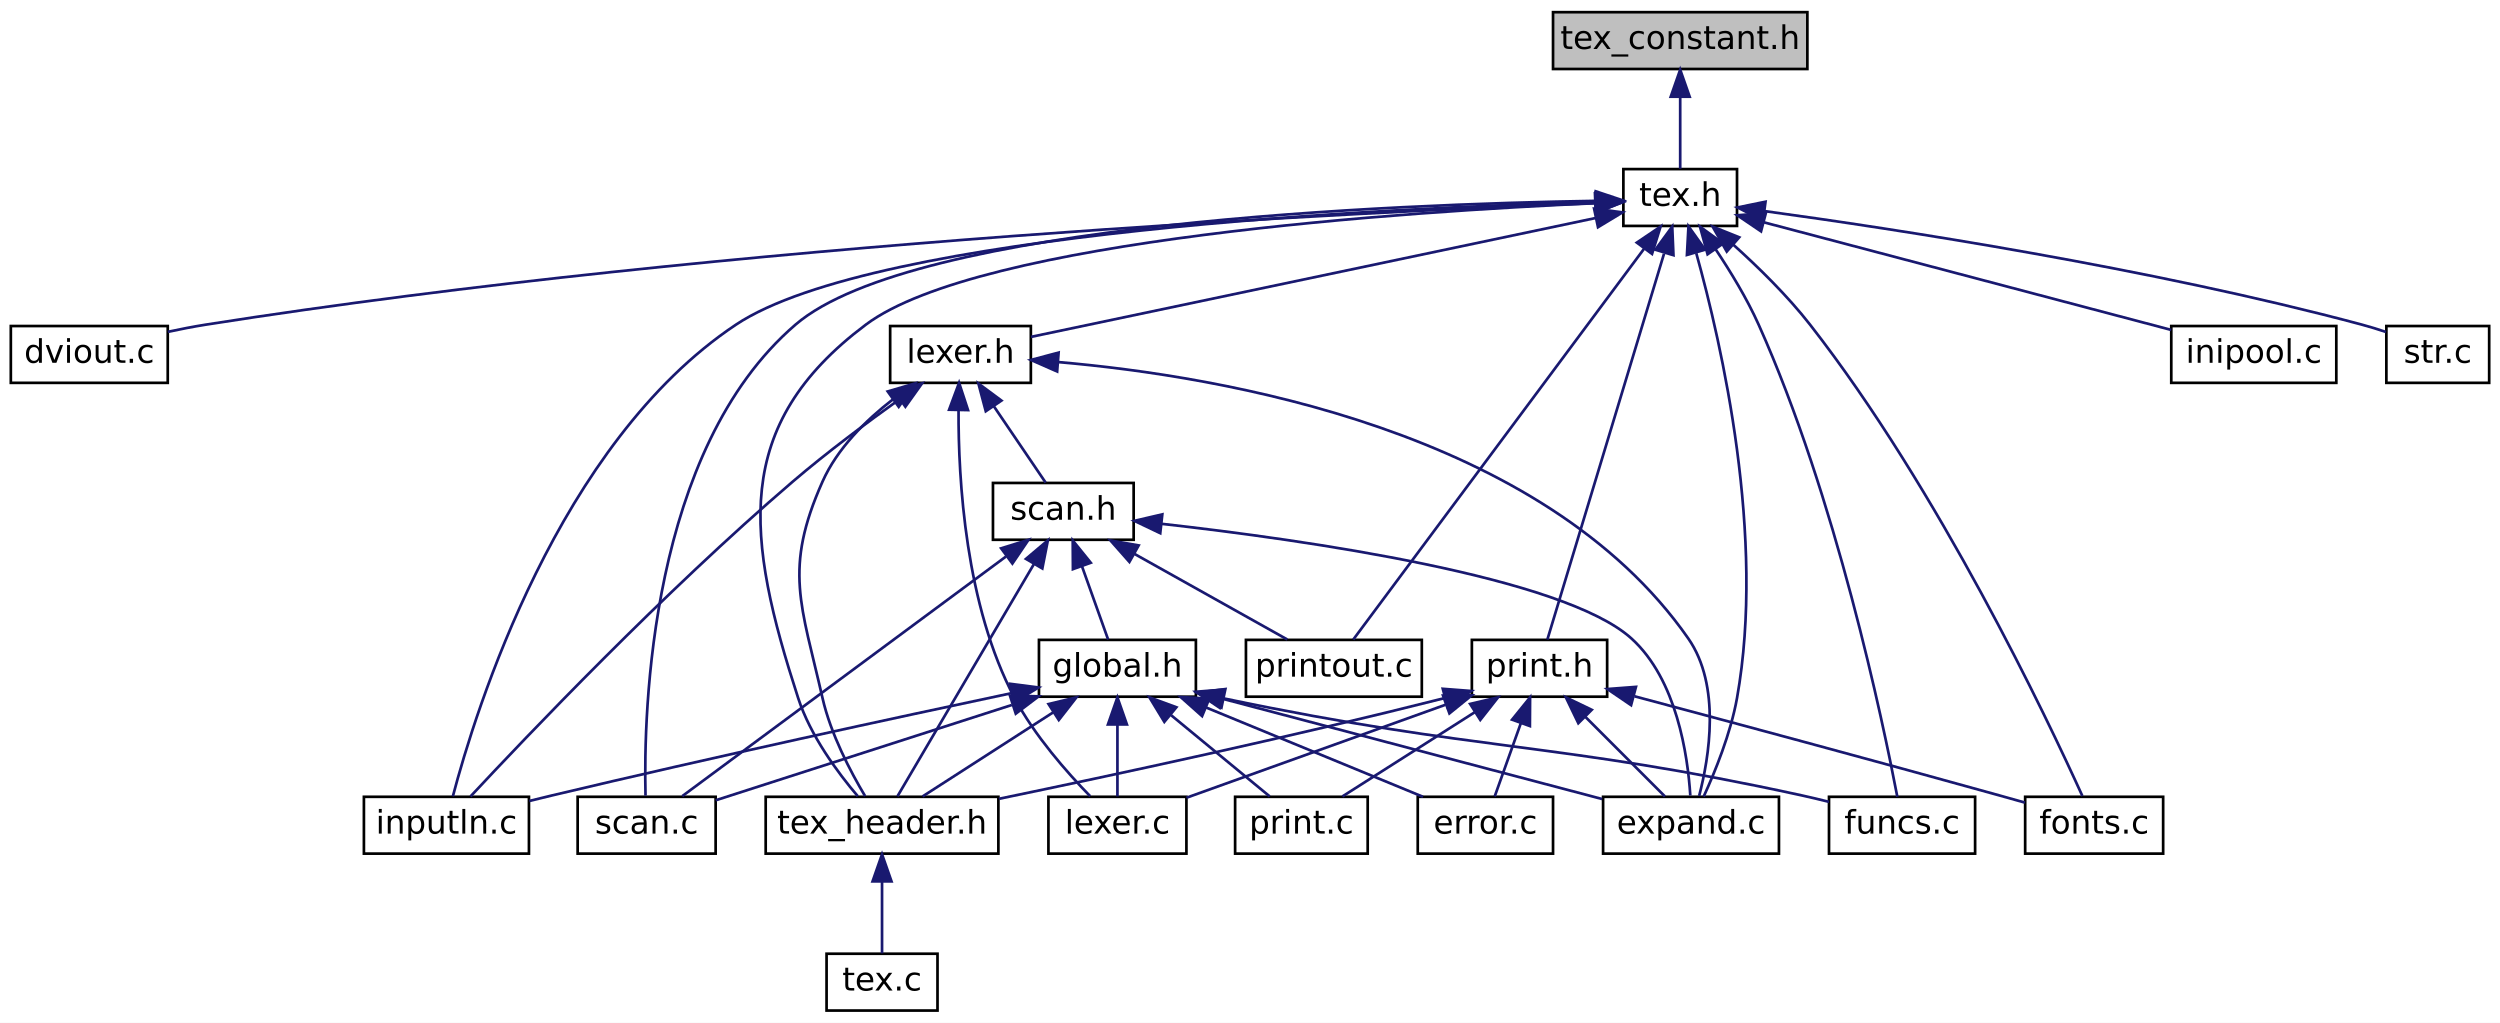
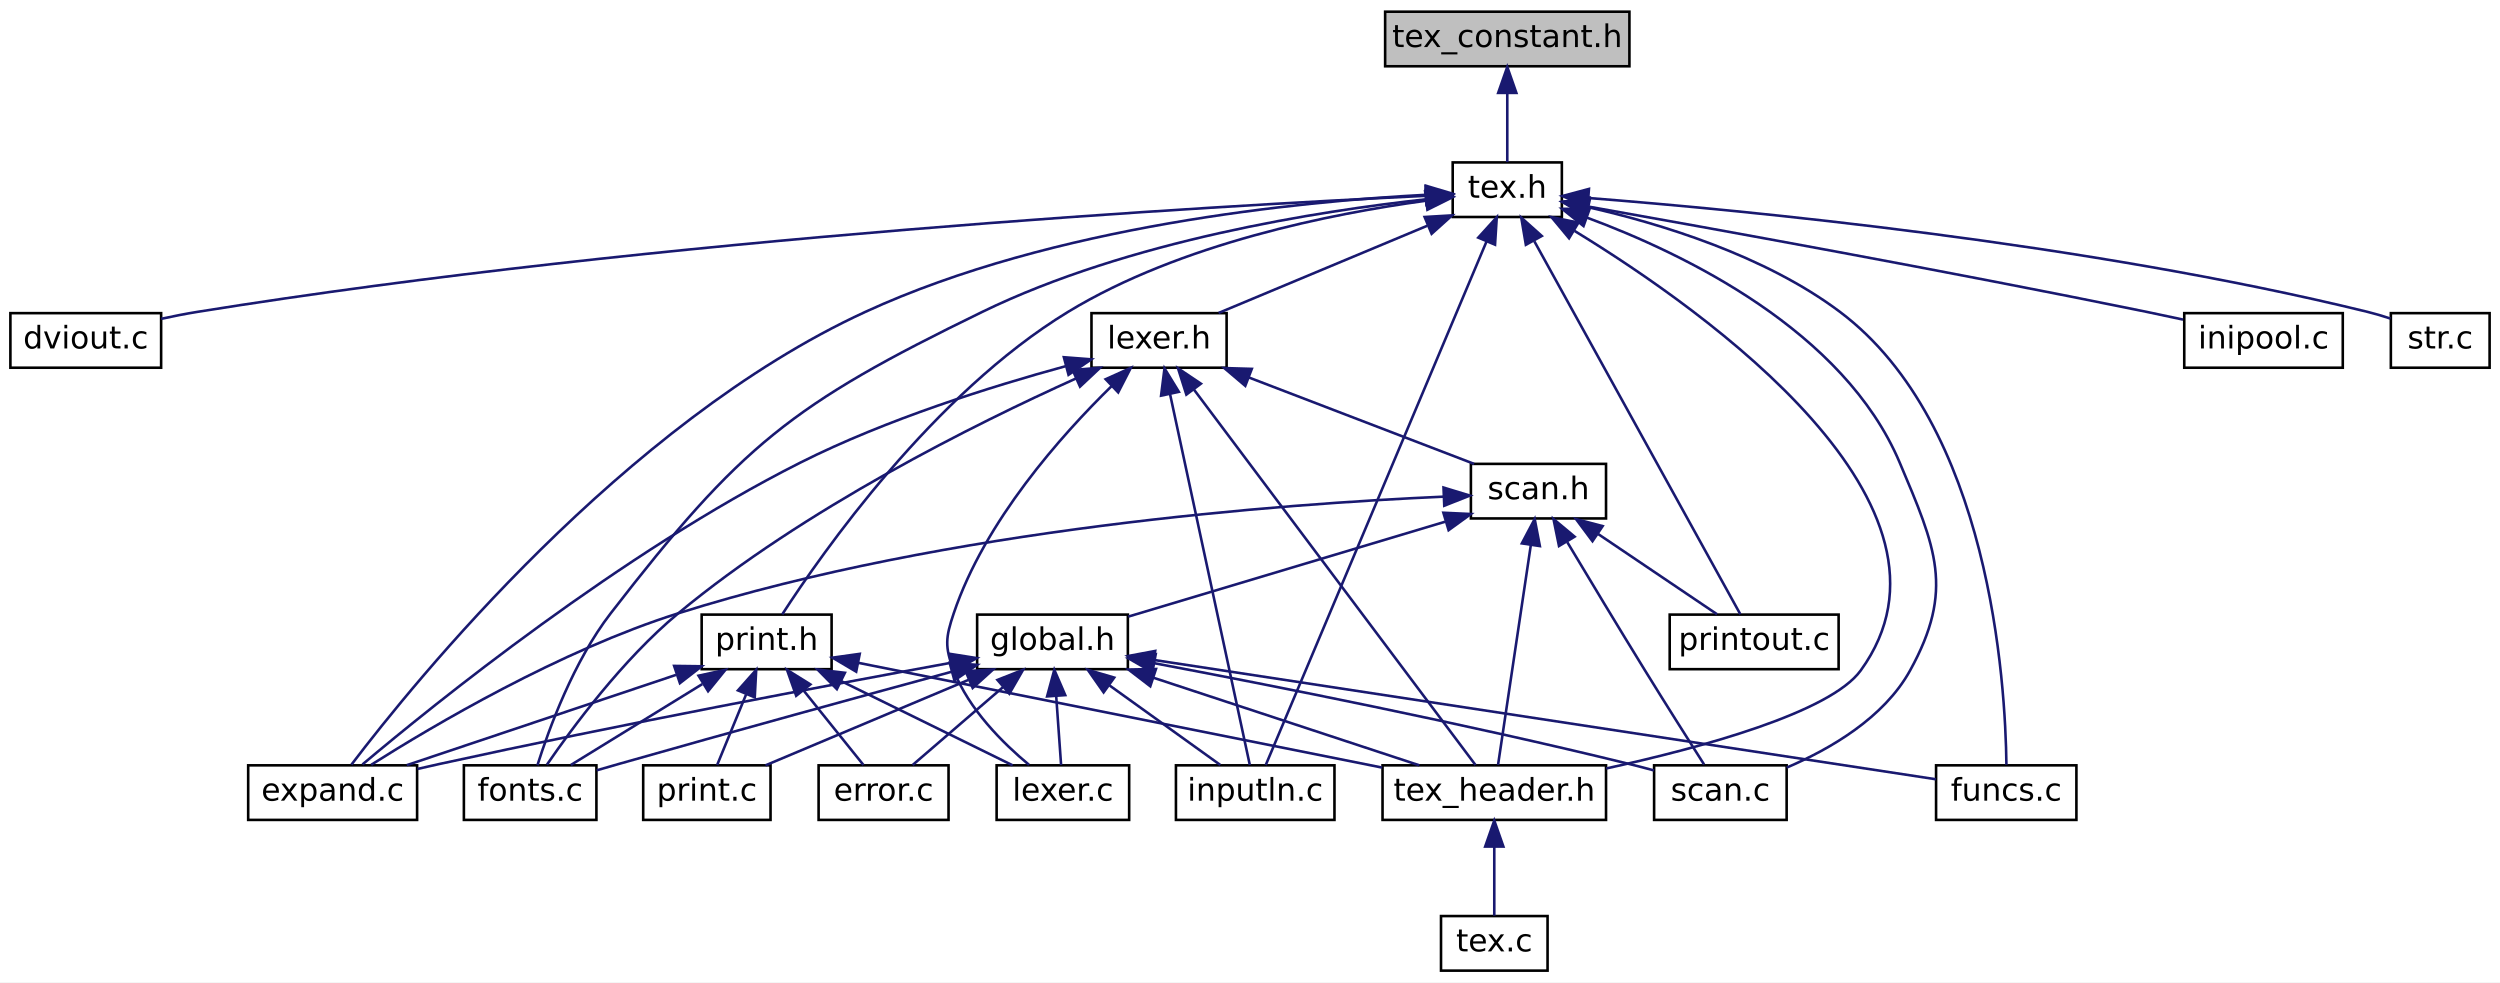
- <svg xmlns="http://www.w3.org/2000/svg" xmlns:xlink="http://www.w3.org/1999/xlink" width="924pt" height="378pt" viewBox="0.00 0.00 924.00 378.00">
+ <svg xmlns="http://www.w3.org/2000/svg" xmlns:xlink="http://www.w3.org/1999/xlink" width="962pt" height="378pt" viewBox="0.00 0.00 962.00 378.00">
  <g id="graph0" class="graph" transform="scale(1 1) rotate(0) translate(4 374)">
-     <polygon fill="white" stroke="transparent" points="-4,4 -4,-374 920,-374 920,4 -4,4" />
+     <polygon fill="white" stroke="transparent" points="-4,4 -4,-374 958,-374 958,4 -4,4" />
    <g id="node1" class="node">
      <g id="a_node1">
        <a xlink:title=" ">
-           <polygon fill="#bfbfbf" stroke="black" points="570,-348.5 570,-369.5 664,-369.5 664,-348.5 570,-348.5" />
-           <text text-anchor="middle" x="617" y="-355.9" font-family="DejaVuSans" font-size="12.00">tex_constant.h</text>
+           <polygon fill="#bfbfbf" stroke="black" points="529,-348.5 529,-369.5 623,-369.5 623,-348.5 529,-348.5" />
+           <text text-anchor="middle" x="576" y="-355.9" font-family="DejaVuSans" font-size="12.00">tex_constant.h</text>
        </a>
      </g>
    </g>
    <g id="node2" class="node">
      <g id="a_node2">
        <a xlink:href="tex_8h.html" target="_top" xlink:title=" ">
-           <polygon fill="white" stroke="black" points="596,-290.5 596,-311.5 638,-311.5 638,-290.5 596,-290.5" />
-           <text text-anchor="middle" x="617" y="-297.9" font-family="DejaVuSans" font-size="12.00">tex.h</text>
+           <polygon fill="white" stroke="black" points="555,-290.5 555,-311.5 597,-311.5 597,-290.5 555,-290.5" />
+           <text text-anchor="middle" x="576" y="-297.9" font-family="DejaVuSans" font-size="12.00">tex.h</text>
        </a>
      </g>
    </g>
    <g id="edge1" class="edge">
-       <path fill="none" stroke="midnightblue" d="M617,-338.16C617,-329.16 617,-318.92 617,-311.64" />
-       <polygon fill="midnightblue" stroke="midnightblue" points="613.5,-338.25 617,-348.25 620.5,-338.25 613.5,-338.25" />
+       <path fill="none" stroke="midnightblue" d="M576,-338.16C576,-329.16 576,-318.92 576,-311.64" />
+       <polygon fill="midnightblue" stroke="midnightblue" points="572.5,-338.25 576,-348.25 579.5,-338.25 572.5,-338.25" />
    </g>
    <g id="node3" class="node">
      <g id="a_node3">
        <a xlink:href="dviout_8c.html" target="_top" xlink:title=" ">
          <polygon fill="white" stroke="black" points="0,-232.5 0,-253.5 58,-253.5 58,-232.5 0,-232.5" />
          <text text-anchor="middle" x="29" y="-239.9" font-family="DejaVuSans" font-size="12.00">dviout.c</text>
        </a>
      </g>
    </g>
    <g id="edge2" class="edge">
-       <path fill="none" stroke="midnightblue" d="M585.71,-298.94C501.95,-295.76 265.87,-284.56 72,-254 67.46,-253.28 62.68,-252.35 58.03,-251.35" />
-       <polygon fill="midnightblue" stroke="midnightblue" points="585.7,-302.44 595.83,-299.31 585.96,-295.45 585.7,-302.44" />
+       <path fill="none" stroke="midnightblue" d="M544.42,-298.63C464.75,-294.84 249.29,-282.57 72,-254 67.46,-253.27 62.69,-252.33 58.04,-251.32" />
+       <polygon fill="midnightblue" stroke="midnightblue" points="544.59,-302.14 554.74,-299.11 544.92,-295.15 544.59,-302.14" />
    </g>
    <g id="node4" class="node">
      <g id="a_node4">
        <a xlink:href="lexer_8h.html" target="_top" xlink:title=" ">
-           <polygon fill="white" stroke="black" points="325,-232.5 325,-253.5 377,-253.5 377,-232.5 325,-232.5" />
-           <text text-anchor="middle" x="351" y="-239.9" font-family="DejaVuSans" font-size="12.00">lexer.h</text>
+           <polygon fill="white" stroke="black" points="416,-232.5 416,-253.5 468,-253.5 468,-232.5 416,-232.5" />
+           <text text-anchor="middle" x="442" y="-239.9" font-family="DejaVuSans" font-size="12.00">lexer.h</text>
        </a>
      </g>
    </g>
    <g id="edge3" class="edge">
-       <path fill="none" stroke="midnightblue" d="M585.84,-293.44C532.89,-282.29 426.32,-259.86 377.06,-249.49" />
-       <polygon fill="midnightblue" stroke="midnightblue" points="585.18,-296.88 595.68,-295.51 586.62,-290.03 585.18,-296.88" />
+       <path fill="none" stroke="midnightblue" d="M545.23,-287.14C520.76,-276.92 487.07,-262.84 464.93,-253.58" />
+       <polygon fill="midnightblue" stroke="midnightblue" points="544.19,-290.5 554.77,-291.13 546.89,-284.04 544.19,-290.5" />
    </g>
    <g id="node8" class="node">
      <g id="a_node8">
        <a xlink:href="expand_8c.html" target="_top" xlink:title=" ">
-           <polygon fill="white" stroke="black" points="588.5,-58.5 588.5,-79.5 653.5,-79.5 653.5,-58.5 588.5,-58.5" />
-           <text text-anchor="middle" x="621" y="-65.9" font-family="DejaVuSans" font-size="12.00">expand.c</text>
-         </a>
-       </g>
-     </g>
-     <g id="edge30" class="edge">
-       <path fill="none" stroke="midnightblue" d="M622.94,-280.42C632.37,-246.67 648.63,-175.43 638,-116 635.66,-102.93 629.86,-88.7 625.68,-79.59" />
-       <polygon fill="midnightblue" stroke="midnightblue" points="619.49,-279.78 620.06,-290.36 626.21,-281.73 619.49,-279.78" />
+           <polygon fill="white" stroke="black" points="91.5,-58.5 91.5,-79.5 156.5,-79.5 156.5,-58.5 91.5,-58.5" />
+           <text text-anchor="middle" x="124" y="-65.9" font-family="DejaVuSans" font-size="12.00">expand.c</text>
+         </a>
+       </g>
+     </g>
+     <g id="edge32" class="edge">
+       <path fill="none" stroke="midnightblue" d="M544.64,-299.04C496.25,-296.5 401.39,-287.3 329,-254 236.02,-211.23 155.24,-111.39 131.24,-79.78" />
+       <polygon fill="midnightblue" stroke="midnightblue" points="544.64,-302.54 554.79,-299.51 544.97,-295.55 544.64,-302.54" />
    </g>
    <g id="node9" class="node">
      <g id="a_node9">
-         <a xlink:href="funcs_8c.html" target="_top" xlink:title=" ">
-           <polygon fill="white" stroke="black" points="672,-58.5 672,-79.5 726,-79.5 726,-58.5 672,-58.5" />
-           <text text-anchor="middle" x="699" y="-65.9" font-family="DejaVuSans" font-size="12.00">funcs.c</text>
-         </a>
-       </g>
-     </g>
-     <g id="edge32" class="edge">
-       <path fill="none" stroke="midnightblue" d="M630.11,-281.84C635.59,-273.64 641.68,-263.64 646,-254 674.56,-190.3 691.93,-107.29 697.25,-79.52" />
-       <polygon fill="midnightblue" stroke="midnightblue" points="627.12,-280.02 624.31,-290.23 632.88,-284 627.12,-280.02" />
+         <a xlink:href="fonts_8c.html" target="_top" xlink:title=" ">
+           <polygon fill="white" stroke="black" points="174.5,-58.5 174.5,-79.5 225.5,-79.5 225.5,-58.5 174.5,-58.5" />
+           <text text-anchor="middle" x="200" y="-65.9" font-family="DejaVuSans" font-size="12.00">fonts.c</text>
+         </a>
+       </g>
+     </g>
+     <g id="edge33" class="edge">
+       <path fill="none" stroke="midnightblue" d="M544.72,-297.32C503.72,-292.84 430.41,-281.44 374,-254 300.41,-218.2 281.08,-202.73 231,-138 216.71,-119.53 207.19,-93.41 202.8,-79.54" />
+       <polygon fill="midnightblue" stroke="midnightblue" points="544.59,-300.83 554.9,-298.36 545.31,-293.86 544.59,-300.83" />
    </g>
    <g id="node10" class="node">
      <g id="a_node10">
+         <a xlink:href="funcs_8c.html" target="_top" xlink:title=" ">
+           <polygon fill="white" stroke="black" points="741,-58.5 741,-79.5 795,-79.5 795,-58.5 741,-58.5" />
+           <text text-anchor="middle" x="768" y="-65.9" font-family="DejaVuSans" font-size="12.00">funcs.c</text>
+         </a>
+       </g>
+     </g>
+     <g id="edge34" class="edge">
+       <path fill="none" stroke="midnightblue" d="M607.25,-294.24C634.83,-287.96 675.04,-275.76 704,-254 761.86,-210.51 767.71,-111.15 768.07,-79.72" />
+       <polygon fill="midnightblue" stroke="midnightblue" points="606.39,-290.85 597.34,-296.37 607.85,-297.69 606.39,-290.85" />
+     </g>
+     <g id="node11" class="node">
+       <g id="a_node11">
        <a xlink:href="inputln_8c.html" target="_top" xlink:title=" ">
-           <polygon fill="white" stroke="black" points="130.5,-58.5 130.5,-79.5 191.5,-79.5 191.5,-58.5 130.5,-58.5" />
-           <text text-anchor="middle" x="161" y="-65.9" font-family="DejaVuSans" font-size="12.00">inputln.c</text>
-         </a>
-       </g>
-     </g>
-     <g id="edge34" class="edge">
-       <path fill="none" stroke="midnightblue" d="M585.51,-299.34C509.75,-297.21 319.75,-288.47 268,-254 202.18,-210.16 171.63,-111.04 163.38,-79.69" />
-       <polygon fill="midnightblue" stroke="midnightblue" points="585.74,-302.85 595.83,-299.61 585.92,-295.85 585.74,-302.85" />
-     </g>
-     <g id="node13" class="node">
-       <g id="a_node13">
-         <a xlink:href="scan_8c.html" target="_top" xlink:title=" ">
-           <polygon fill="white" stroke="black" points="209.5,-58.5 209.5,-79.5 260.5,-79.5 260.5,-58.5 209.5,-58.5" />
-           <text text-anchor="middle" x="235" y="-65.9" font-family="DejaVuSans" font-size="12.00">scan.c</text>
+           <polygon fill="white" stroke="black" points="448.5,-58.5 448.5,-79.5 509.5,-79.5 509.5,-58.5 448.5,-58.5" />
+           <text text-anchor="middle" x="479" y="-65.9" font-family="DejaVuSans" font-size="12.00">inputln.c</text>
        </a>
      </g>
    </g>
    <g id="edge36" class="edge">
-       <path fill="none" stroke="midnightblue" d="M585.48,-299.76C512.34,-298.57 333.94,-291.77 290,-254 236.15,-207.71 233.83,-111.07 234.58,-79.91" />
-       <polygon fill="midnightblue" stroke="midnightblue" points="585.84,-303.27 595.89,-299.91 585.93,-296.27 585.84,-303.27" />
+       <path fill="none" stroke="midnightblue" d="M568.04,-281.13C548.32,-234.38 497.76,-114.48 483.06,-79.63" />
+       <polygon fill="midnightblue" stroke="midnightblue" points="564.84,-282.56 571.96,-290.41 571.29,-279.84 564.84,-282.56" />
    </g>
    <g id="node14" class="node">
      <g id="a_node14">
+         <a xlink:href="scan_8c.html" target="_top" xlink:title=" ">
+           <polygon fill="white" stroke="black" points="632.5,-58.5 632.5,-79.5 683.5,-79.5 683.5,-58.5 632.5,-58.5" />
+           <text text-anchor="middle" x="658" y="-65.9" font-family="DejaVuSans" font-size="12.00">scan.c</text>
+         </a>
+       </g>
+     </g>
+     <g id="edge38" class="edge">
+       <path fill="none" stroke="midnightblue" d="M606.54,-290.3C644.11,-276.4 705.56,-246.73 727,-196 740.86,-163.21 748.2,-147.17 731,-116 720.94,-97.77 700.28,-85.77 683.5,-78.62" />
+       <polygon fill="midnightblue" stroke="midnightblue" points="605.34,-287.01 597.09,-293.65 607.68,-293.61 605.34,-287.01" />
+     </g>
+     <g id="node15" class="node">
+       <g id="a_node15">
        <a xlink:href="tex__header_8h.html" target="_top" xlink:title=" ">
-           <polygon fill="white" stroke="black" points="279,-58.5 279,-79.5 365,-79.5 365,-58.5 279,-58.5" />
-           <text text-anchor="middle" x="322" y="-65.9" font-family="DejaVuSans" font-size="12.00">tex_header.h</text>
-         </a>
-       </g>
-     </g>
-     <g id="edge38" class="edge">
-       <path fill="none" stroke="midnightblue" d="M585.48,-298.88C517.16,-295.88 358.15,-285.61 316,-254 266.13,-216.61 271.76,-175.29 291,-116 295.52,-102.08 305.6,-88.47 313.04,-79.71" />
-       <polygon fill="midnightblue" stroke="midnightblue" points="585.5,-302.39 595.64,-299.3 585.79,-295.39 585.5,-302.39" />
-     </g>
-     <g id="node16" class="node">
-       <g id="a_node16">
-         <a xlink:href="printout_8c.html" target="_top" xlink:title=" ">
-           <polygon fill="white" stroke="black" points="456.5,-116.5 456.5,-137.5 521.5,-137.5 521.5,-116.5 456.5,-116.5" />
-           <text text-anchor="middle" x="489" y="-123.9" font-family="DejaVuSans" font-size="12.00">printout.c</text>
-         </a>
-       </g>
-     </g>
-     <g id="edge35" class="edge">
-       <path fill="none" stroke="midnightblue" d="M603.67,-282.09C576.78,-245.95 516.84,-165.41 496.17,-137.63" />
-       <polygon fill="midnightblue" stroke="midnightblue" points="600.97,-284.33 609.75,-290.26 606.59,-280.15 600.97,-284.33" />
+           <polygon fill="white" stroke="black" points="528,-58.5 528,-79.5 614,-79.5 614,-58.5 528,-58.5" />
+           <text text-anchor="middle" x="571" y="-65.9" font-family="DejaVuSans" font-size="12.00">tex_header.h</text>
+         </a>
+       </g>
+     </g>
+     <g id="edge40" class="edge">
+       <path fill="none" stroke="midnightblue" d="M601.86,-285.16C652.91,-253.97 757.9,-179.26 712,-116 700.28,-99.85 651.06,-86.39 614.05,-78.29" />
+       <polygon fill="midnightblue" stroke="midnightblue" points="599.78,-282.32 593,-290.47 603.38,-288.33 599.78,-282.32" />
    </g>
    <g id="node17" class="node">
      <g id="a_node17">
-         <a xlink:href="print_8h.html" target="_top" xlink:title=" ">
-           <polygon fill="white" stroke="black" points="540,-116.5 540,-137.5 590,-137.5 590,-116.5 540,-116.5" />
-           <text text-anchor="middle" x="565" y="-123.9" font-family="DejaVuSans" font-size="12.00">print.h</text>
-         </a>
-       </g>
-     </g>
-     <g id="edge23" class="edge">
-       <path fill="none" stroke="midnightblue" d="M611.02,-280.21C599.84,-243.24 576.17,-164.94 567.91,-137.63" />
-       <polygon fill="midnightblue" stroke="midnightblue" points="607.81,-281.7 614.06,-290.26 614.51,-279.67 607.81,-281.7" />
+         <a xlink:href="printout_8c.html" target="_top" xlink:title=" ">
+           <polygon fill="white" stroke="black" points="638.5,-116.5 638.5,-137.5 703.5,-137.5 703.5,-116.5 638.5,-116.5" />
+           <text text-anchor="middle" x="671" y="-123.9" font-family="DejaVuSans" font-size="12.00">printout.c</text>
+         </a>
+       </g>
+     </g>
+     <g id="edge37" class="edge">
+       <path fill="none" stroke="midnightblue" d="M586.41,-281.16C606.6,-244.59 650.47,-165.17 665.68,-137.63" />
+       <polygon fill="midnightblue" stroke="midnightblue" points="583.15,-279.81 581.38,-290.26 589.28,-283.2 583.15,-279.81" />
    </g>
    <g id="node18" class="node">
      <g id="a_node18">
-         <a xlink:href="fonts_8c.html" target="_top" xlink:title=" ">
-           <polygon fill="white" stroke="black" points="744.5,-58.5 744.5,-79.5 795.5,-79.5 795.5,-58.5 744.5,-58.5" />
-           <text text-anchor="middle" x="770" y="-65.9" font-family="DejaVuSans" font-size="12.00">fonts.c</text>
-         </a>
-       </g>
-     </g>
-     <g id="edge31" class="edge">
-       <path fill="none" stroke="midnightblue" d="M636.61,-283.58C645.85,-275.27 656.65,-264.7 665,-254 712.52,-193.11 752.73,-108.3 765.65,-79.79" />
-       <polygon fill="midnightblue" stroke="midnightblue" points="634.21,-281.02 628.99,-290.24 638.82,-286.29 634.21,-281.02" />
+         <a xlink:href="print_8h.html" target="_top" xlink:title=" ">
+           <polygon fill="white" stroke="black" points="266,-116.5 266,-137.5 316,-137.5 316,-116.5 266,-116.5" />
+           <text text-anchor="middle" x="291" y="-123.9" font-family="DejaVuSans" font-size="12.00">print.h</text>
+         </a>
+       </g>
+     </g>
+     <g id="edge25" class="edge">
+       <path fill="none" stroke="midnightblue" d="M544.5,-296.73C508.91,-291.88 450.33,-280.34 407,-254 355.17,-222.49 312.28,-161.19 297,-137.58" />
+       <polygon fill="midnightblue" stroke="midnightblue" points="544.4,-300.24 554.76,-298.03 545.28,-293.3 544.4,-300.24" />
    </g>
    <g id="node19" class="node">
      <g id="a_node19">
        <a xlink:href="inipool_8c.html" target="_top" xlink:title=" ">
-           <polygon fill="white" stroke="black" points="798.5,-232.5 798.5,-253.5 859.5,-253.5 859.5,-232.5 798.5,-232.5" />
-           <text text-anchor="middle" x="829" y="-239.9" font-family="DejaVuSans" font-size="12.00">inipool.c</text>
-         </a>
-       </g>
-     </g>
-     <g id="edge33" class="edge">
-       <path fill="none" stroke="midnightblue" d="M647.92,-291.83C688.24,-281.18 758.36,-262.66 798.48,-252.06" />
-       <polygon fill="midnightblue" stroke="midnightblue" points="646.88,-288.49 638.1,-294.43 648.66,-295.26 646.88,-288.49" />
+           <polygon fill="white" stroke="black" points="836.5,-232.5 836.5,-253.5 897.5,-253.5 897.5,-232.5 836.5,-232.5" />
+           <text text-anchor="middle" x="867" y="-239.9" font-family="DejaVuSans" font-size="12.00">inipool.c</text>
+         </a>
+       </g>
+     </g>
+     <g id="edge35" class="edge">
+       <path fill="none" stroke="midnightblue" d="M607.2,-294.51C653.97,-286.21 744.99,-269.75 822,-254 826.55,-253.07 831.34,-252.05 836.04,-251.02" />
+       <polygon fill="midnightblue" stroke="midnightblue" points="606.34,-291.11 597.11,-296.3 607.56,-298 606.34,-291.11" />
    </g>
    <g id="node20" class="node">
      <g id="a_node20">
        <a xlink:href="str_8c.html" target="_top" xlink:title=" ">
-           <polygon fill="white" stroke="black" points="878,-232.5 878,-253.5 916,-253.5 916,-232.5 878,-232.5" />
-           <text text-anchor="middle" x="897" y="-239.9" font-family="DejaVuSans" font-size="12.00">str.c</text>
-         </a>
-       </g>
-     </g>
-     <g id="edge37" class="edge">
-       <path fill="none" stroke="midnightblue" d="M648.22,-295.97C696.2,-289.4 790.72,-274.97 869,-254 871.89,-253.23 874.91,-252.29 877.85,-251.3" />
-       <polygon fill="midnightblue" stroke="midnightblue" points="647.61,-292.52 638.16,-297.32 648.54,-299.45 647.61,-292.52" />
+           <polygon fill="white" stroke="black" points="916,-232.5 916,-253.5 954,-253.5 954,-232.5 916,-232.5" />
+           <text text-anchor="middle" x="935" y="-239.9" font-family="DejaVuSans" font-size="12.00">str.c</text>
+         </a>
+       </g>
+     </g>
+     <g id="edge39" class="edge">
+       <path fill="none" stroke="midnightblue" d="M607.39,-297.79C666.65,-293.15 798.79,-280.55 907,-254 909.91,-253.29 912.94,-252.38 915.88,-251.41" />
+       <polygon fill="midnightblue" stroke="midnightblue" points="606.9,-294.32 597.19,-298.57 607.43,-301.3 606.9,-294.32" />
    </g>
    <g id="node5" class="node">
      <g id="a_node5">
        <a xlink:href="scan_8h.html" target="_top" xlink:title=" ">
-           <polygon fill="white" stroke="black" points="363,-174.5 363,-195.5 415,-195.5 415,-174.5 363,-174.5" />
-           <text text-anchor="middle" x="389" y="-181.9" font-family="DejaVuSans" font-size="12.00">scan.h</text>
+           <polygon fill="white" stroke="black" points="562,-174.5 562,-195.5 614,-195.5 614,-174.5 562,-174.5" />
+           <text text-anchor="middle" x="588" y="-181.9" font-family="DejaVuSans" font-size="12.00">scan.h</text>
        </a>
      </g>
    </g>
    <g id="edge4" class="edge">
-       <path fill="none" stroke="midnightblue" d="M363.27,-223.92C369.65,-214.52 377.19,-203.4 382.46,-195.64" />
-       <polygon fill="midnightblue" stroke="midnightblue" points="360.34,-222.01 357.62,-232.25 366.13,-225.94 360.34,-222.01" />
-     </g>
-     <g id="edge19" class="edge">
-       <path fill="none" stroke="midnightblue" d="M387.18,-240.17C447.3,-234.97 566.42,-214.94 620,-138 632.14,-120.56 627.71,-94.03 624,-79.81" />
-       <polygon fill="midnightblue" stroke="midnightblue" points="386.72,-236.7 377.02,-240.96 387.26,-243.68 386.72,-236.7" />
+       <path fill="none" stroke="midnightblue" d="M476.44,-228.79C503.1,-218.56 539.38,-204.65 563.23,-195.5" />
+       <polygon fill="midnightblue" stroke="midnightblue" points="475.18,-225.52 467.1,-232.37 477.69,-232.06 475.18,-225.52" />
    </g>
    <g id="edge20" class="edge">
-       <path fill="none" stroke="midnightblue" d="M328.6,-226.53C316.55,-217.92 301.62,-206.8 289,-196 241.62,-155.45 190.15,-101.35 169.89,-79.63" />
-       <polygon fill="midnightblue" stroke="midnightblue" points="326.59,-229.4 336.78,-232.3 330.63,-223.68 326.59,-229.4" />
-     </g>
-     <g id="node11" class="node">
-       <g id="a_node11">
+       <path fill="none" stroke="midnightblue" d="M406,-233.08C377.47,-225.29 337.05,-212.63 304,-196 235.17,-161.36 162.89,-102.94 135.46,-79.83" />
+       <polygon fill="midnightblue" stroke="midnightblue" points="405.37,-236.54 415.94,-235.73 407.17,-229.77 405.37,-236.54" />
+     </g>
+     <g id="edge21" class="edge">
+       <path fill="none" stroke="midnightblue" d="M410.09,-228.39C371.39,-210.95 305.36,-178.13 257,-138 235.66,-120.29 216.15,-93.87 206.45,-79.74" />
+       <polygon fill="midnightblue" stroke="midnightblue" points="408.75,-231.62 419.31,-232.48 411.59,-225.22 408.75,-231.62" />
+     </g>
+     <g id="edge22" class="edge">
+       <path fill="none" stroke="midnightblue" d="M446.26,-222.21C454.21,-185.24 471.05,-106.94 476.93,-79.63" />
+       <polygon fill="midnightblue" stroke="midnightblue" points="442.78,-221.75 444.1,-232.26 449.62,-223.22 442.78,-221.75" />
+     </g>
+     <g id="node12" class="node">
+       <g id="a_node12">
        <a xlink:href="lexer_8c.html" target="_top" xlink:title=" ">
-           <polygon fill="white" stroke="black" points="383.5,-58.5 383.5,-79.5 434.5,-79.5 434.5,-58.5 383.5,-58.5" />
-           <text text-anchor="middle" x="409" y="-65.9" font-family="DejaVuSans" font-size="12.00">lexer.c</text>
-         </a>
-       </g>
-     </g>
-     <g id="edge21" class="edge">
-       <path fill="none" stroke="midnightblue" d="M350.28,-222.46C350.16,-196.59 352.82,-150.26 371,-116 378.38,-102.09 390.39,-88.48 398.93,-79.72" />
-       <polygon fill="midnightblue" stroke="midnightblue" points="346.79,-222.57 350.48,-232.5 353.78,-222.43 346.79,-222.57" />
-     </g>
-     <g id="edge22" class="edge">
-       <path fill="none" stroke="midnightblue" d="M326.03,-226.4C315.96,-218.62 305.45,-208.26 300,-196 285.55,-163.51 292.13,-150.67 300,-116 303.02,-102.7 310.36,-88.76 315.74,-79.76" />
-       <polygon fill="midnightblue" stroke="midnightblue" points="324.1,-229.32 334.26,-232.3 328.17,-223.63 324.1,-229.32" />
+           <polygon fill="white" stroke="black" points="379.5,-58.5 379.5,-79.5 430.5,-79.5 430.5,-58.5 379.5,-58.5" />
+           <text text-anchor="middle" x="405" y="-65.9" font-family="DejaVuSans" font-size="12.00">lexer.c</text>
+         </a>
+       </g>
+     </g>
+     <g id="edge23" class="edge">
+       <path fill="none" stroke="midnightblue" d="M423.76,-225.44C404.39,-206.5 374.96,-173.51 363,-138 359.88,-128.73 359.46,-125.12 363,-116 368.79,-101.08 381.92,-88.04 391.97,-79.69" />
+       <polygon fill="midnightblue" stroke="midnightblue" points="421.46,-228.08 431.12,-232.44 426.28,-223.01 421.46,-228.08" />
+     </g>
+     <g id="edge24" class="edge">
+       <path fill="none" stroke="midnightblue" d="M455.43,-224.09C482.53,-187.95 542.94,-107.41 563.77,-79.63" />
+       <polygon fill="midnightblue" stroke="midnightblue" points="452.51,-222.16 449.31,-232.26 458.11,-226.36 452.51,-222.16" />
    </g>
    <g id="node6" class="node">
      <g id="a_node6">
        <a xlink:href="global_8h.html" target="_top" xlink:title=" ">
-           <polygon fill="white" stroke="black" points="380,-116.5 380,-137.5 438,-137.5 438,-116.5 380,-116.5" />
-           <text text-anchor="middle" x="409" y="-123.9" font-family="DejaVuSans" font-size="12.00">global.h</text>
+           <polygon fill="white" stroke="black" points="372,-116.5 372,-137.5 430,-137.5 430,-116.5 372,-116.5" />
+           <text text-anchor="middle" x="401" y="-123.9" font-family="DejaVuSans" font-size="12.00">global.h</text>
        </a>
      </g>
    </g>
    <g id="edge5" class="edge">
-       <path fill="none" stroke="midnightblue" d="M395.88,-164.75C399.14,-155.61 402.9,-145.08 405.56,-137.64" />
-       <polygon fill="midnightblue" stroke="midnightblue" points="392.55,-163.65 392.48,-174.25 399.14,-166.01 392.55,-163.65" />
-     </g>
-     <g id="edge15" class="edge">
-       <path fill="none" stroke="midnightblue" d="M425.3,-180.4C478.45,-174.42 573.86,-160.8 599,-138 615.73,-122.83 619.79,-94.86 620.74,-79.96" />
-       <polygon fill="midnightblue" stroke="midnightblue" points="424.83,-176.93 415.27,-181.49 425.59,-183.89 424.83,-176.93" />
+       <path fill="none" stroke="midnightblue" d="M552.06,-173.24C516.6,-162.62 463.06,-146.59 430.16,-136.73" />
+       <polygon fill="midnightblue" stroke="midnightblue" points="551.41,-176.7 562,-176.21 553.42,-169.99 551.41,-176.7" />
+     </g>
+     <g id="edge16" class="edge">
+       <path fill="none" stroke="midnightblue" d="M551.55,-182.89C489.63,-180.14 360.57,-170.65 257,-138 211.49,-123.65 162.69,-94.8 138.84,-79.71" />
+       <polygon fill="midnightblue" stroke="midnightblue" points="551.46,-186.39 561.6,-183.3 551.75,-179.4 551.46,-186.39" />
+     </g>
+     <g id="edge18" class="edge">
+       <path fill="none" stroke="midnightblue" d="M599.1,-165.36C607.3,-151.66 618.75,-132.62 629,-116 636.73,-103.46 645.81,-89.12 651.72,-79.84" />
+       <polygon fill="midnightblue" stroke="midnightblue" points="595.9,-163.9 593.78,-174.28 601.91,-167.49 595.9,-163.9" />
+     </g>
+     <g id="edge19" class="edge">
+       <path fill="none" stroke="midnightblue" d="M585.06,-164.25C581.38,-139.58 575.23,-98.35 572.45,-79.69" />
+       <polygon fill="midnightblue" stroke="midnightblue" points="581.61,-164.91 586.55,-174.28 588.54,-163.87 581.61,-164.91" />
    </g>
    <g id="edge17" class="edge">
-       <path fill="none" stroke="midnightblue" d="M367.82,-168.32C335.51,-144.4 274.83,-99.49 248.15,-79.74" />
-       <polygon fill="midnightblue" stroke="midnightblue" points="366.02,-171.34 376.13,-174.48 370.18,-165.71 366.02,-171.34" />
-     </g>
-     <g id="edge18" class="edge">
-       <path fill="none" stroke="midnightblue" d="M378.17,-165.57C363.77,-141.08 338.86,-98.69 327.7,-79.69" />
-       <polygon fill="midnightblue" stroke="midnightblue" points="375.2,-167.43 383.29,-174.28 381.24,-163.89 375.2,-167.43" />
-     </g>
-     <g id="edge16" class="edge">
-       <path fill="none" stroke="midnightblue" d="M415.21,-169.32C433.07,-159.32 456.22,-146.36 471.78,-137.64" />
-       <polygon fill="midnightblue" stroke="midnightblue" points="413.43,-166.31 406.42,-174.25 416.85,-172.41 413.43,-166.31" />
+       <path fill="none" stroke="midnightblue" d="M610.99,-168.49C625.63,-158.61 644.14,-146.12 656.71,-137.64" />
+       <polygon fill="midnightblue" stroke="midnightblue" points="608.79,-165.75 602.46,-174.25 612.7,-171.55 608.79,-165.75" />
    </g>
    <g id="node7" class="node">
      <g id="a_node7">
        <a xlink:href="error_8c.html" target="_top" xlink:title=" ">
-           <polygon fill="white" stroke="black" points="520,-58.5 520,-79.5 570,-79.5 570,-58.5 520,-58.5" />
-           <text text-anchor="middle" x="545" y="-65.9" font-family="DejaVuSans" font-size="12.00">error.c</text>
+           <polygon fill="white" stroke="black" points="311,-58.5 311,-79.5 361,-79.5 361,-58.5 311,-58.5" />
+           <text text-anchor="middle" x="336" y="-65.9" font-family="DejaVuSans" font-size="12.00">error.c</text>
        </a>
      </g>
    </g>
    <g id="edge6" class="edge">
-       <path fill="none" stroke="midnightblue" d="M441.74,-112.52C466.51,-102.32 499.91,-88.57 521.93,-79.5" />
-       <polygon fill="midnightblue" stroke="midnightblue" points="440.29,-109.33 432.38,-116.37 442.96,-115.8 440.29,-109.33" />
+       <path fill="none" stroke="midnightblue" d="M382.02,-109.65C370.71,-99.91 356.75,-87.88 347.19,-79.64" />
+       <polygon fill="midnightblue" stroke="midnightblue" points="379.82,-112.37 389.68,-116.25 384.39,-107.07 379.82,-112.37" />
    </g>
    <g id="edge7" class="edge">
-       <path fill="none" stroke="midnightblue" d="M447.76,-115.76C488,-105.13 550.25,-88.69 588.15,-78.68" />
-       <polygon fill="midnightblue" stroke="midnightblue" points="446.81,-112.39 438.03,-118.33 448.6,-119.16 446.81,-112.39" />
+       <path fill="none" stroke="midnightblue" d="M361.8,-118.94C314.88,-110.35 233.99,-95.13 165,-80 162.28,-79.4 159.46,-78.76 156.64,-78.11" />
+       <polygon fill="midnightblue" stroke="midnightblue" points="361.38,-122.42 371.84,-120.77 362.63,-115.53 361.38,-122.42" />
    </g>
    <g id="edge8" class="edge">
-       <path fill="none" stroke="midnightblue" d="M448.44,-115.84C543.5,-95.95 570.49,-99.98 662,-80 665.25,-79.29 668.64,-78.48 672,-77.63" />
-       <polygon fill="midnightblue" stroke="midnightblue" points="447.45,-112.48 438.39,-117.98 448.9,-119.32 447.45,-112.48" />
+       <path fill="none" stroke="midnightblue" d="M362.04,-115.47C328.16,-106.27 277.77,-92.46 234,-80 231.28,-79.22 228.44,-78.41 225.61,-77.58" />
+       <polygon fill="midnightblue" stroke="midnightblue" points="361.43,-118.93 372,-118.17 363.26,-112.18 361.43,-118.93" />
    </g>
    <g id="edge9" class="edge">
-       <path fill="none" stroke="midnightblue" d="M370.02,-117.84C327.97,-108.94 259.1,-94.08 200,-80 197.28,-79.35 194.46,-78.66 191.63,-77.96" />
-       <polygon fill="midnightblue" stroke="midnightblue" points="369.34,-121.27 379.85,-119.91 370.79,-114.42 369.34,-121.27" />
+       <path fill="none" stroke="midnightblue" d="M440.06,-120.04C514.88,-108.62 676.65,-83.94 740.9,-74.14" />
+       <polygon fill="midnightblue" stroke="midnightblue" points="439.46,-116.59 430.1,-121.56 440.52,-123.51 439.46,-116.59" />
    </g>
    <g id="edge10" class="edge">
-       <path fill="none" stroke="midnightblue" d="M409,-106.16C409,-97.16 409,-86.92 409,-79.64" />
-       <polygon fill="midnightblue" stroke="midnightblue" points="405.5,-106.25 409,-116.25 412.5,-106.25 405.5,-106.25" />
-     </g>
-     <g id="node12" class="node">
-       <g id="a_node12">
+       <path fill="none" stroke="midnightblue" d="M422.99,-110.21C436.69,-100.37 453.87,-88.04 465.57,-79.64" />
+       <polygon fill="midnightblue" stroke="midnightblue" points="420.67,-107.57 414.59,-116.25 424.75,-113.26 420.67,-107.57" />
+     </g>
+     <g id="edge11" class="edge">
+       <path fill="none" stroke="midnightblue" d="M402.42,-106.16C403.06,-97.16 403.79,-86.92 404.31,-79.64" />
+       <polygon fill="midnightblue" stroke="midnightblue" points="398.92,-106.02 401.7,-116.25 405.9,-106.52 398.92,-106.02" />
+     </g>
+     <g id="node13" class="node">
+       <g id="a_node13">
        <a xlink:href="print_8c.html" target="_top" xlink:title=" ">
-           <polygon fill="white" stroke="black" points="452.5,-58.5 452.5,-79.5 501.5,-79.5 501.5,-58.5 452.5,-58.5" />
-           <text text-anchor="middle" x="477" y="-65.9" font-family="DejaVuSans" font-size="12.00">print.c</text>
-         </a>
-       </g>
-     </g>
-     <g id="edge11" class="edge">
-       <path fill="none" stroke="midnightblue" d="M428.86,-109.65C440.69,-99.91 455.29,-87.88 465.29,-79.64" />
-       <polygon fill="midnightblue" stroke="midnightblue" points="426.34,-107.19 420.84,-116.25 430.79,-112.59 426.34,-107.19" />
+           <polygon fill="white" stroke="black" points="243.5,-58.5 243.5,-79.5 292.5,-79.5 292.5,-58.5 243.5,-58.5" />
+           <text text-anchor="middle" x="268" y="-65.9" font-family="DejaVuSans" font-size="12.00">print.c</text>
+         </a>
+       </g>
    </g>
    <g id="edge12" class="edge">
-       <path fill="none" stroke="midnightblue" d="M369.98,-113.44C336.54,-102.68 289.34,-87.49 260.53,-78.22" />
-       <polygon fill="midnightblue" stroke="midnightblue" points="369.28,-116.89 379.88,-116.63 371.43,-110.23 369.28,-116.89" />
+       <path fill="none" stroke="midnightblue" d="M368.66,-112.38C344.47,-102.2 312,-88.53 290.57,-79.5" />
+       <polygon fill="midnightblue" stroke="midnightblue" points="367.56,-115.72 378.14,-116.37 370.28,-109.27 367.56,-115.72" />
    </g>
    <g id="edge13" class="edge">
-       <path fill="none" stroke="midnightblue" d="M385.34,-110.77C369.92,-100.85 350.27,-88.2 336.98,-79.64" />
-       <polygon fill="midnightblue" stroke="midnightblue" points="383.54,-113.78 393.85,-116.25 387.33,-107.89 383.54,-113.78" />
-     </g>
-     <g id="node15" class="node">
-       <g id="a_node15">
+       <path fill="none" stroke="midnightblue" d="M440.35,-118.76C484.89,-110.35 559.49,-95.63 623,-80 626.07,-79.24 629.27,-78.4 632.44,-77.54" />
+       <polygon fill="midnightblue" stroke="midnightblue" points="439.43,-115.37 430.25,-120.65 440.72,-122.25 439.43,-115.37" />
+     </g>
+     <g id="edge14" class="edge">
+       <path fill="none" stroke="midnightblue" d="M439.89,-113.19C471.03,-102.93 514.02,-88.77 542.16,-79.5" />
+       <polygon fill="midnightblue" stroke="midnightblue" points="438.63,-109.92 430.22,-116.37 440.82,-116.57 438.63,-109.92" />
+     </g>
+     <g id="node16" class="node">
+       <g id="a_node16">
        <a xlink:href="tex_8c.html" target="_top" xlink:title=" ">
-           <polygon fill="white" stroke="black" points="301.5,-0.5 301.5,-21.5 342.5,-21.5 342.5,-0.5 301.5,-0.5" />
-           <text text-anchor="middle" x="322" y="-7.9" font-family="DejaVuSans" font-size="12.00">tex.c</text>
-         </a>
-       </g>
-     </g>
-     <g id="edge14" class="edge">
-       <path fill="none" stroke="midnightblue" d="M322,-48.16C322,-39.16 322,-28.92 322,-21.64" />
-       <polygon fill="midnightblue" stroke="midnightblue" points="318.5,-48.25 322,-58.25 325.5,-48.25 318.5,-48.25" />
-     </g>
-     <g id="edge24" class="edge">
-       <path fill="none" stroke="midnightblue" d="M558.12,-106.75C554.86,-97.61 551.1,-87.08 548.44,-79.64" />
-       <polygon fill="midnightblue" stroke="midnightblue" points="554.86,-108.01 561.52,-116.25 561.45,-105.65 554.86,-108.01" />
-     </g>
-     <g id="edge25" class="edge">
-       <path fill="none" stroke="midnightblue" d="M581.92,-109.08C591.56,-99.44 603.28,-87.72 611.36,-79.64" />
-       <polygon fill="midnightblue" stroke="midnightblue" points="579.35,-106.7 574.75,-116.25 584.3,-111.65 579.35,-106.7" />
+           <polygon fill="white" stroke="black" points="550.5,-0.5 550.5,-21.5 591.5,-21.5 591.5,-0.5 550.5,-0.5" />
+           <text text-anchor="middle" x="571" y="-7.9" font-family="DejaVuSans" font-size="12.00">tex.c</text>
+         </a>
+       </g>
+     </g>
+     <g id="edge15" class="edge">
+       <path fill="none" stroke="midnightblue" d="M571,-48.16C571,-39.16 571,-28.92 571,-21.64" />
+       <polygon fill="midnightblue" stroke="midnightblue" points="567.5,-48.25 571,-58.25 574.5,-48.25 567.5,-48.25" />
+     </g>
+     <g id="edge26" class="edge">
+       <path fill="none" stroke="midnightblue" d="M305.29,-108.21C312.9,-98.75 321.95,-87.48 328.25,-79.64" />
+       <polygon fill="midnightblue" stroke="midnightblue" points="302.37,-106.26 298.84,-116.25 307.83,-110.64 302.37,-106.26" />
    </g>
    <g id="edge27" class="edge">
-       <path fill="none" stroke="midnightblue" d="M530.21,-113.51C501.21,-103.1 460.58,-88.52 434.52,-79.16" />
-       <polygon fill="midnightblue" stroke="midnightblue" points="529.34,-116.92 539.94,-117 531.71,-110.33 529.34,-116.92" />
+       <path fill="none" stroke="midnightblue" d="M256.14,-114.31C225.41,-104.01 181.2,-89.18 152.53,-79.57" />
+       <polygon fill="midnightblue" stroke="midnightblue" points="255.4,-117.76 266,-117.62 257.63,-111.12 255.4,-117.76" />
    </g>
    <g id="edge28" class="edge">
-       <path fill="none" stroke="midnightblue" d="M541.07,-110.77C525.47,-100.85 505.6,-88.2 492.15,-79.64" />
-       <polygon fill="midnightblue" stroke="midnightblue" points="539.36,-113.83 549.67,-116.25 543.11,-107.92 539.36,-113.83" />
+       <path fill="none" stroke="midnightblue" d="M266.25,-110.77C250.12,-100.85 229.57,-88.2 215.67,-79.64" />
+       <polygon fill="midnightblue" stroke="midnightblue" points="264.8,-113.99 275.15,-116.25 268.47,-108.02 264.8,-113.99" />
    </g>
    <g id="edge29" class="edge">
-       <path fill="none" stroke="midnightblue" d="M530.3,-116.08C530.2,-116.05 530.1,-116.03 530,-116 473.35,-101.66 407.4,-87.5 365.2,-78.76" />
-       <polygon fill="midnightblue" stroke="midnightblue" points="529.25,-119.42 539.81,-118.61 531.05,-112.65 529.25,-119.42" />
-     </g>
-     <g id="edge26" class="edge">
-       <path fill="none" stroke="midnightblue" d="M600.11,-116.65C634.51,-107.46 688.42,-92.96 735,-80 738.04,-79.15 741.23,-78.26 744.4,-77.36" />
-       <polygon fill="midnightblue" stroke="midnightblue" points="598.85,-113.37 590.09,-119.33 600.65,-120.13 598.85,-113.37" />
+       <path fill="none" stroke="midnightblue" d="M319.83,-111.84C340.44,-101.71 367.61,-88.37 385.66,-79.5" />
+       <polygon fill="midnightblue" stroke="midnightblue" points="318.03,-108.82 310.6,-116.37 321.12,-115.11 318.03,-108.82" />
+     </g>
+     <g id="edge30" class="edge">
+       <path fill="none" stroke="midnightblue" d="M283.09,-106.75C279.34,-97.61 275.01,-87.08 271.96,-79.64" />
+       <polygon fill="midnightblue" stroke="midnightblue" points="279.96,-108.33 286.99,-116.25 286.43,-105.67 279.96,-108.33" />
+     </g>
+     <g id="edge31" class="edge">
+       <path fill="none" stroke="midnightblue" d="M326.29,-118.94C377.54,-108.69 472.48,-89.7 527.83,-78.63" />
+       <polygon fill="midnightblue" stroke="midnightblue" points="325.46,-115.54 316.34,-120.93 326.83,-122.4 325.46,-115.54" />
    </g>
  </g>
</svg>
